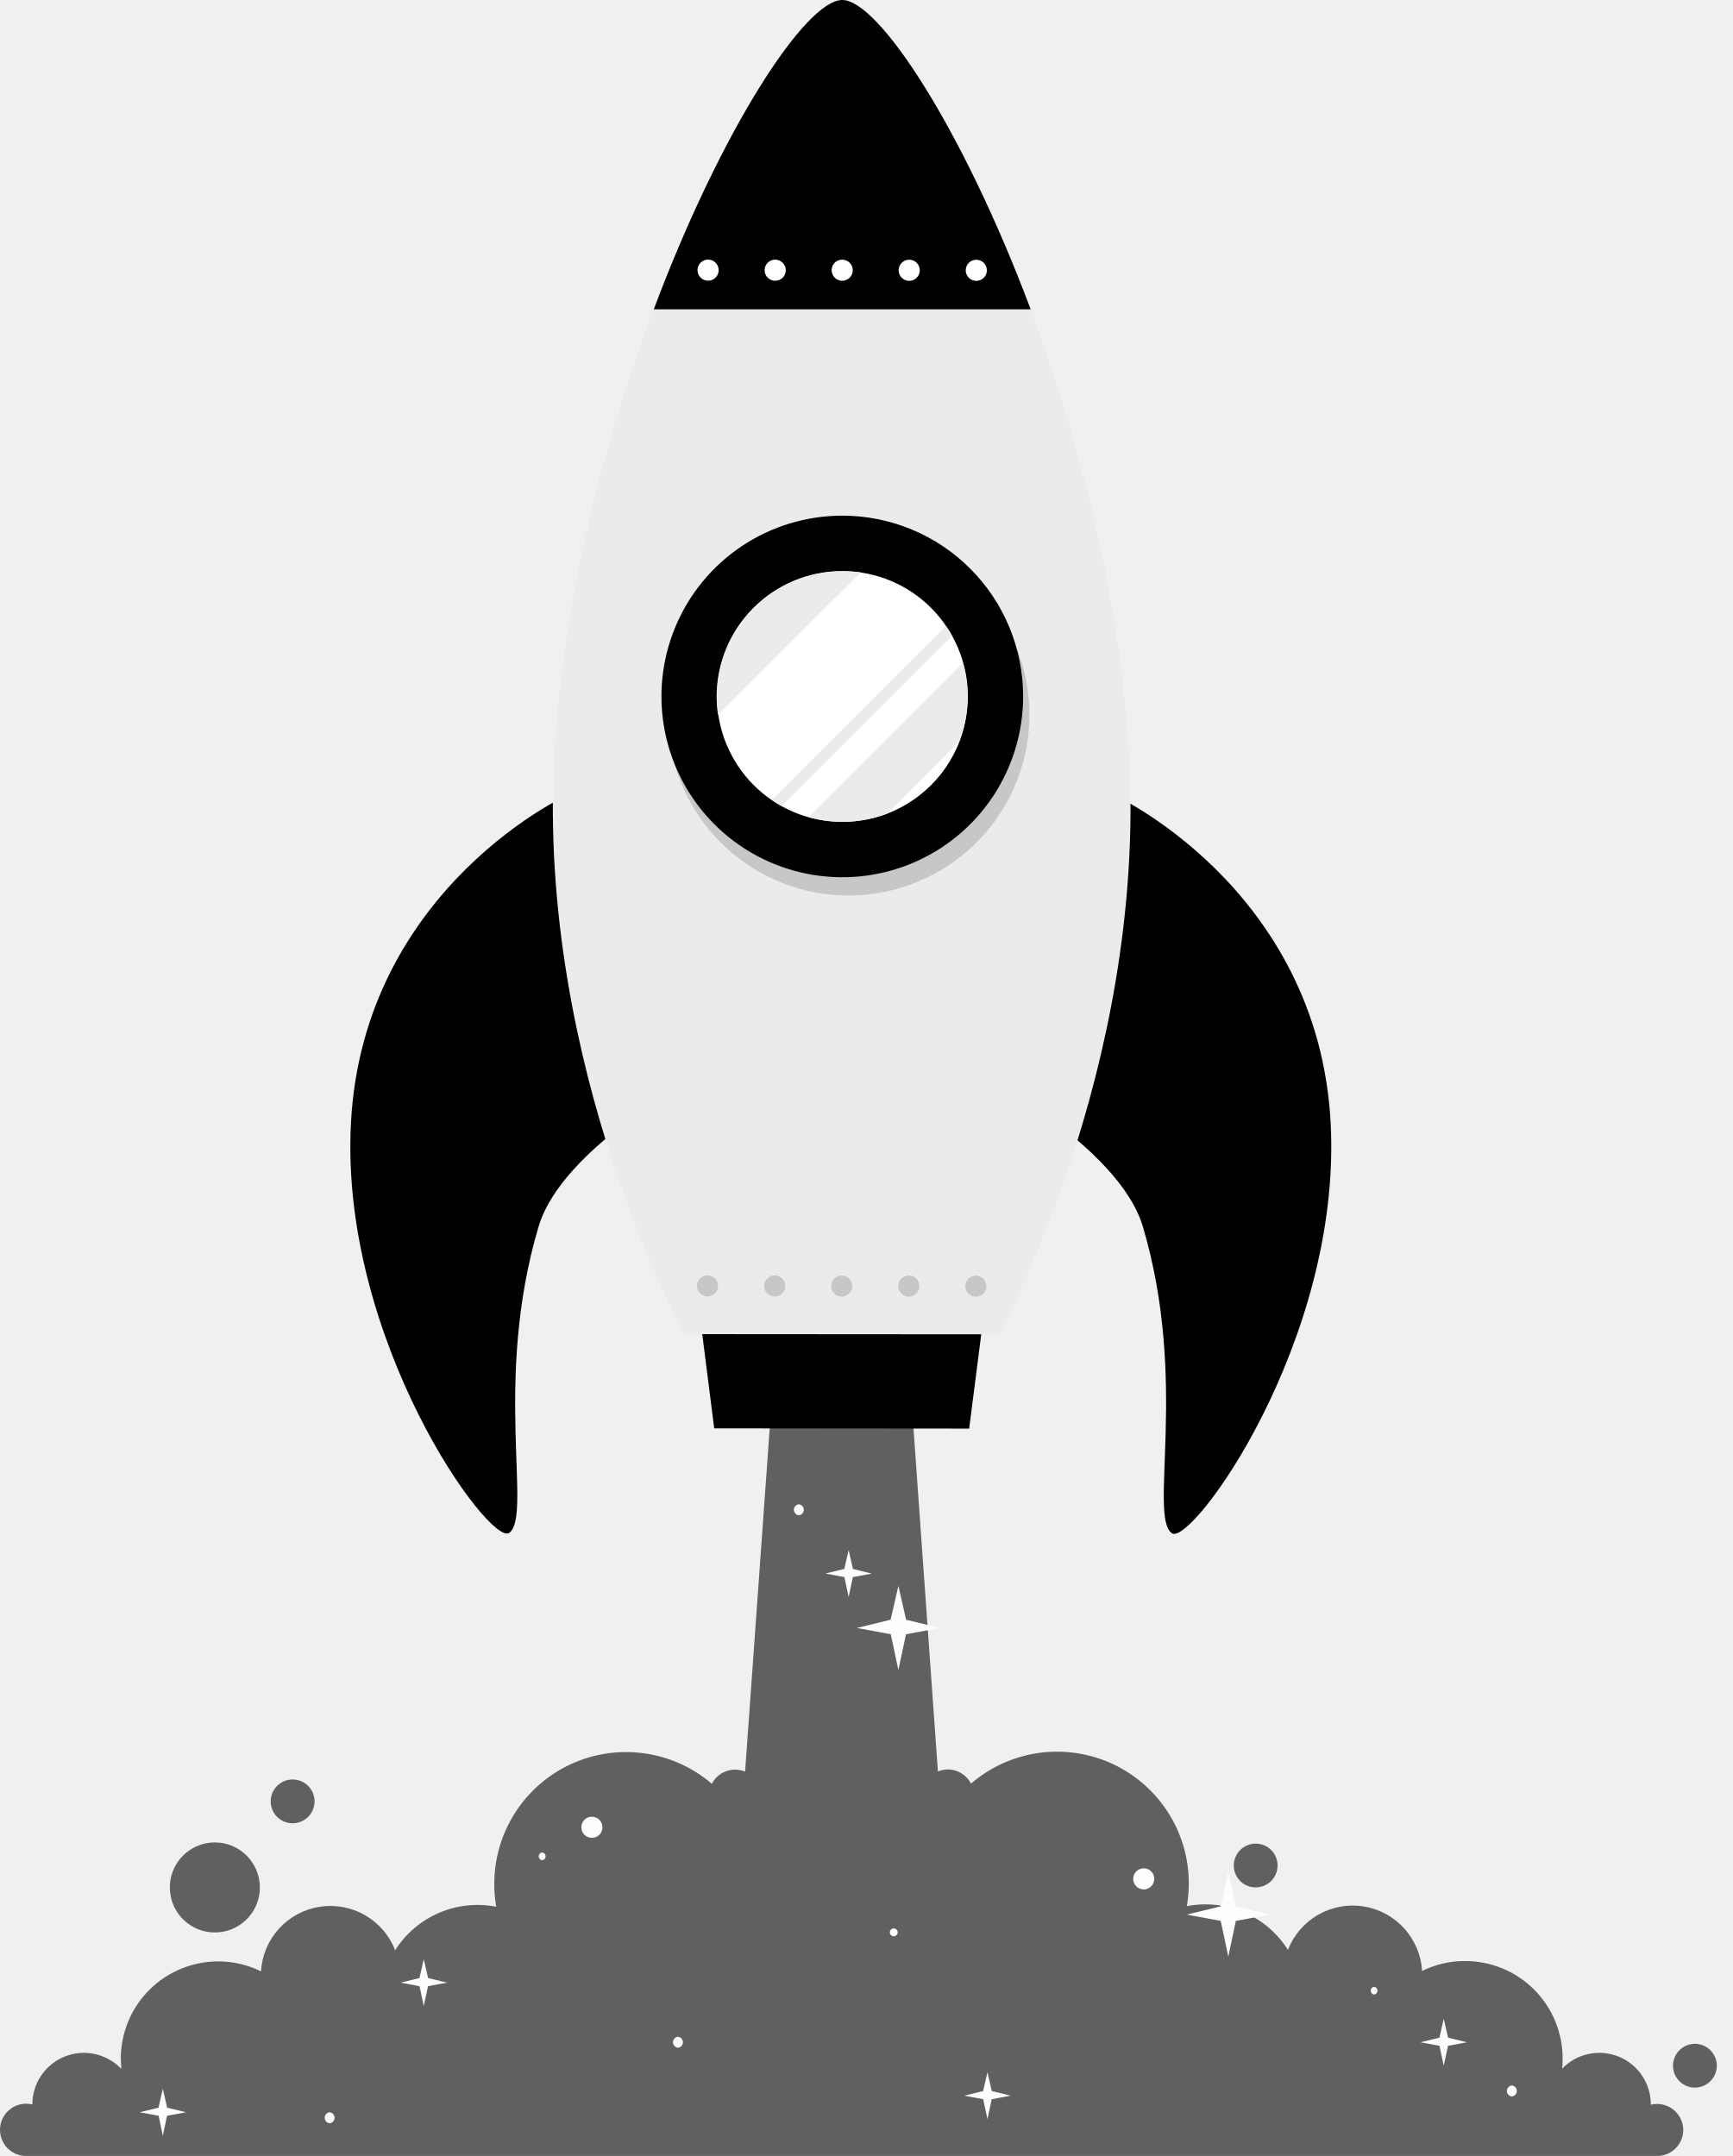
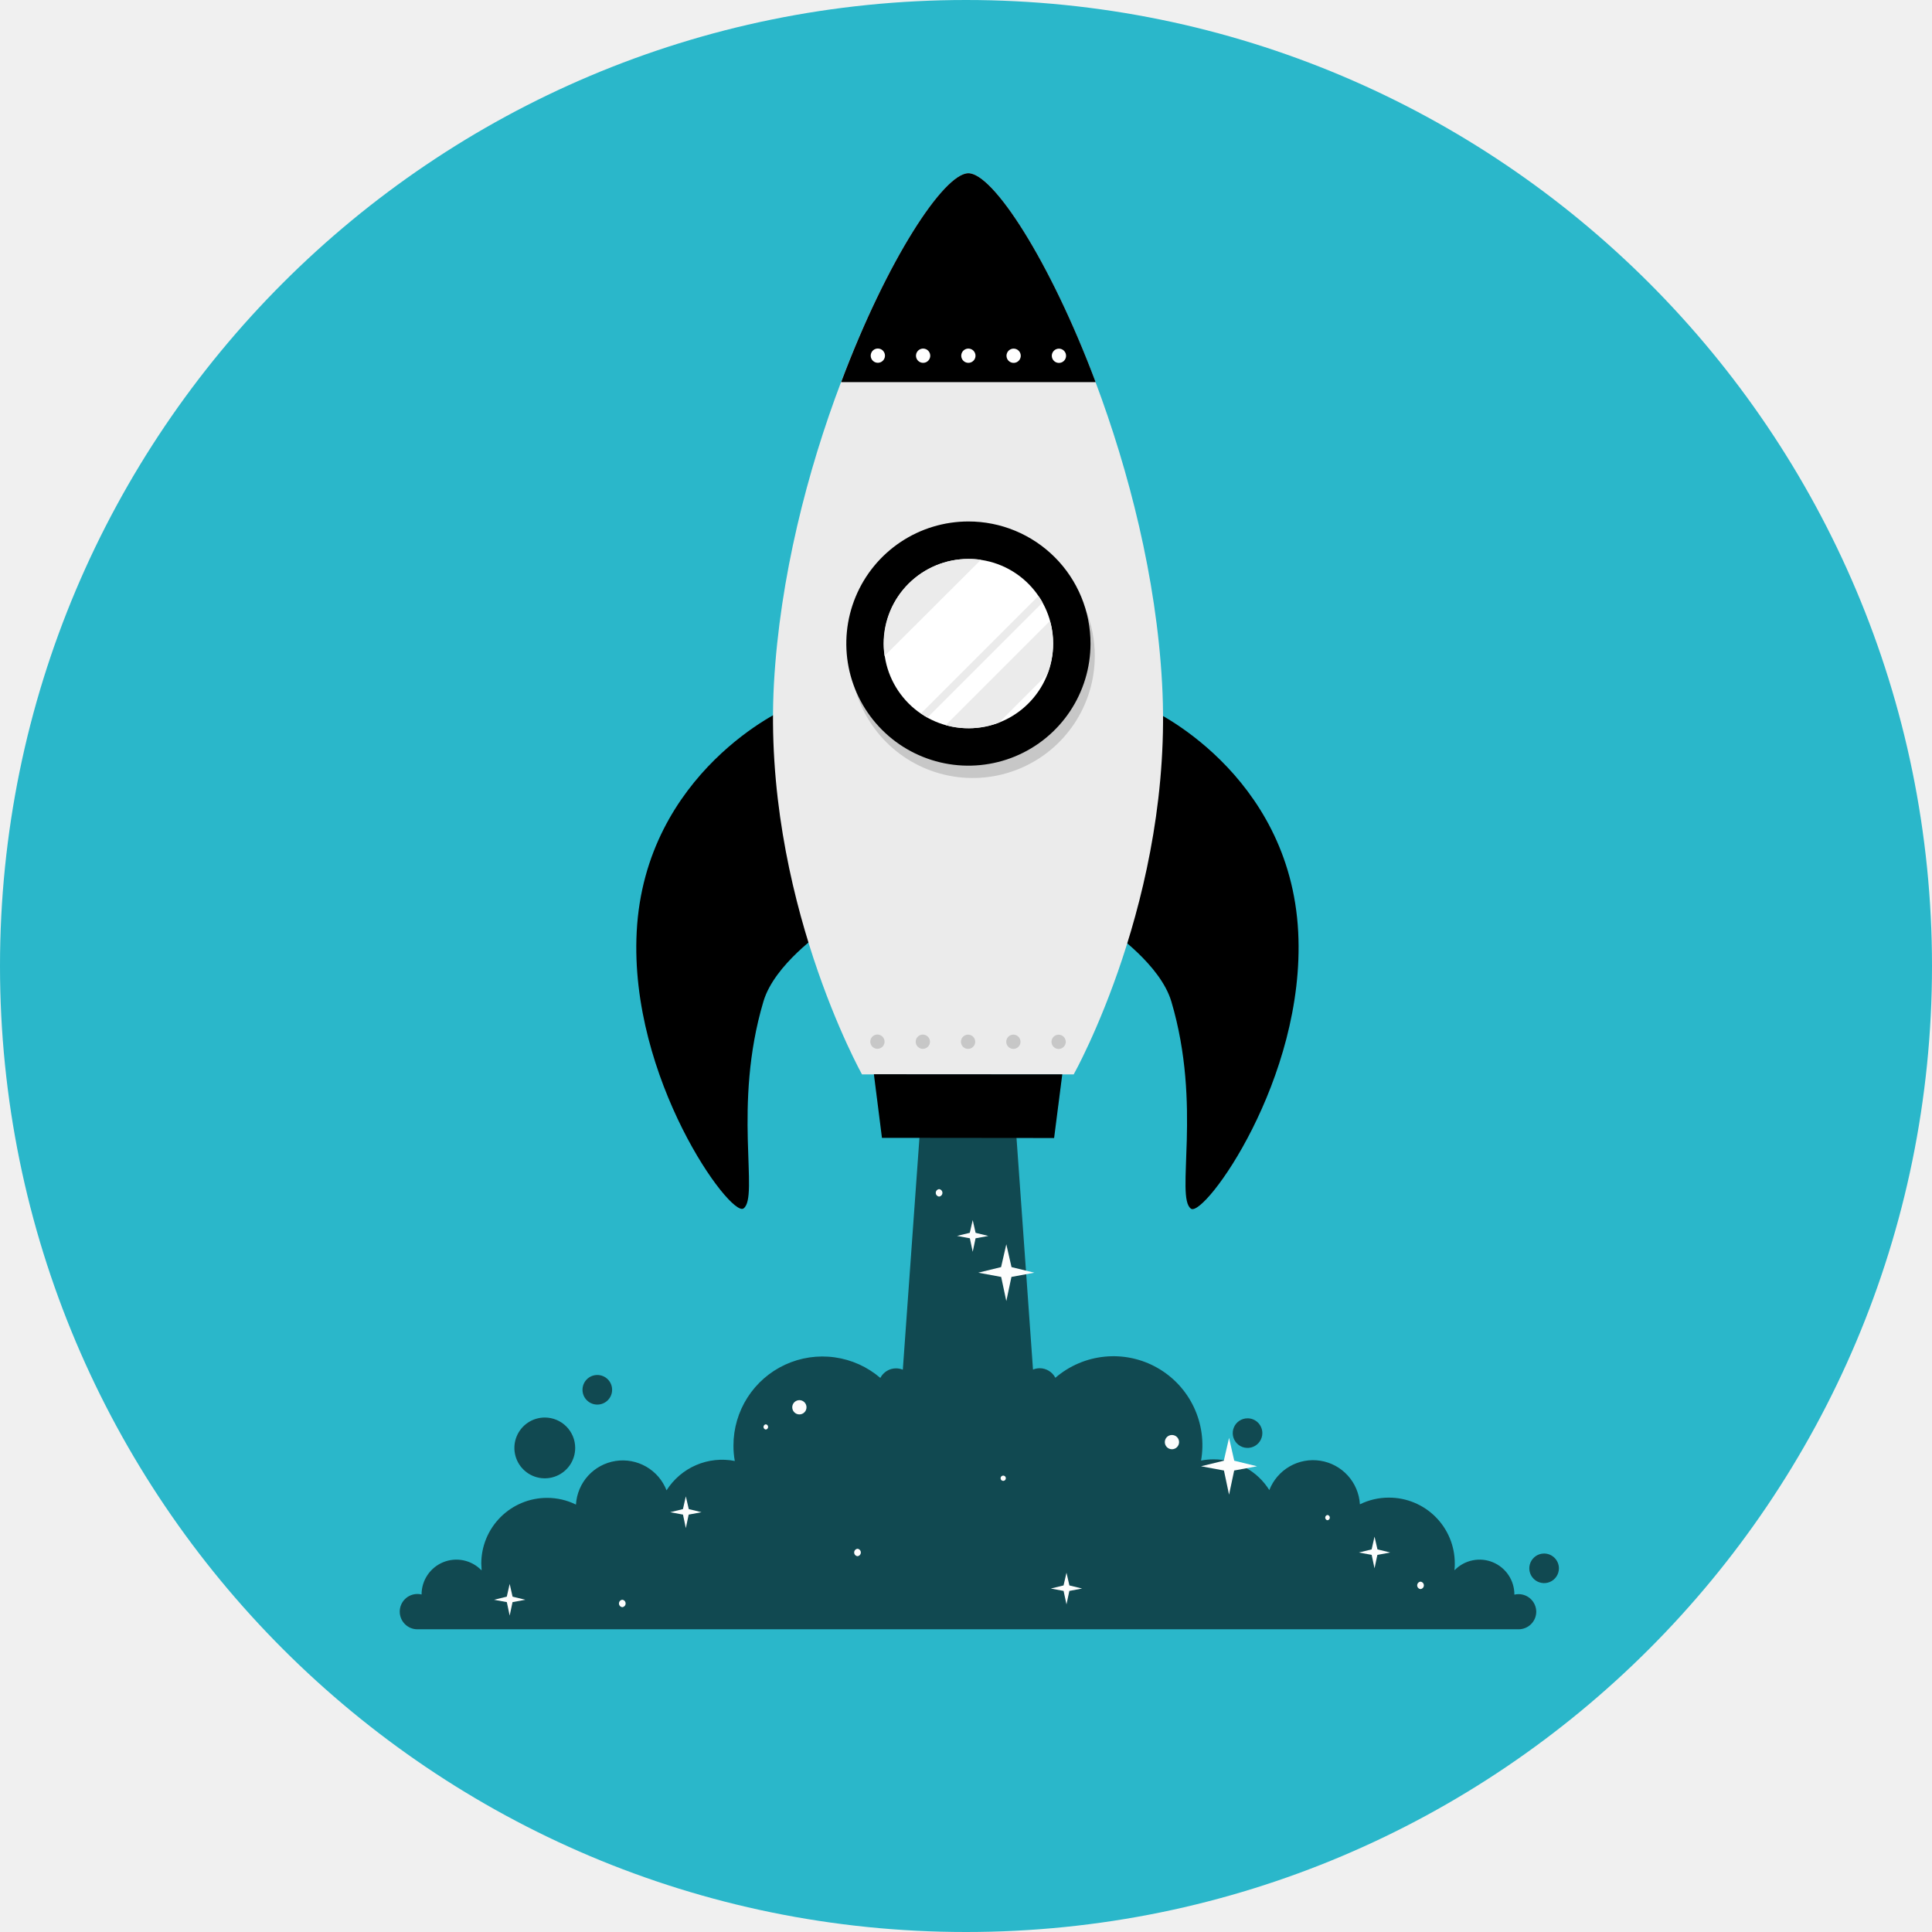
- <svg xmlns="http://www.w3.org/2000/svg" width="45" height="56" viewBox="0 0 45 56" fill="none">
-   <path d="M14.974 20.55C14.829 20.55 9.433 23.04 9.113 29.172C8.82 34.817 12.718 40.166 13.221 39.816C13.837 39.382 12.79 35.87 13.988 31.851C14.412 30.425 16.27 29.161 16.27 29.161L14.974 20.55Z" fill="black" />
-   <path opacity="0.1" d="M16.272 29.156C15.729 29.541 15.233 29.987 14.794 30.487C13.988 28.695 12.495 25.351 11.527 23.183C13.108 21.356 14.891 20.55 14.973 20.55L16.272 29.156Z" fill="black" />
-   <path d="M28.708 20.56C28.851 20.56 34.244 23.058 34.555 29.19C34.84 34.835 30.933 40.179 30.431 39.824C29.815 39.389 30.869 35.878 29.677 31.858C29.254 30.432 27.396 29.165 27.396 29.165L28.708 20.56Z" fill="black" />
-   <path opacity="0.1" d="M32.17 23.222C31.193 25.409 29.693 28.76 28.9 30.531C28.455 30.019 27.951 29.561 27.398 29.168L28.708 20.561C28.79 20.558 30.588 21.376 32.17 23.222Z" fill="black" />
-   <path d="M25.921 34.659H17.778C17.778 34.659 13.944 27.8 14.392 19.624C14.621 15.543 15.682 11.434 16.972 8.033C18.743 3.33 20.928 0 21.871 0C22.815 0 24.997 3.335 26.761 8.034C28.036 11.435 29.098 15.547 29.32 19.629C29.773 27.805 25.921 34.659 25.921 34.659Z" fill="#EBEBEB" />
-   <path d="M26.732 18.569C26.731 19.498 26.454 20.405 25.938 21.177C25.421 21.949 24.687 22.55 23.828 22.904C22.97 23.259 22.026 23.351 21.115 23.169C20.204 22.987 19.368 22.539 18.712 21.881C18.056 21.224 17.609 20.387 17.429 19.476C17.249 18.564 17.343 17.62 17.699 16.763C18.055 15.905 18.658 15.172 19.431 14.657C20.204 14.142 21.112 13.867 22.041 13.868C22.657 13.869 23.268 13.991 23.838 14.227C24.407 14.464 24.925 14.81 25.36 15.246C25.796 15.683 26.141 16.201 26.377 16.771C26.612 17.341 26.733 17.952 26.732 18.569Z" fill="#C7C7C7" />
-   <path d="M26.568 18.093C26.567 19.021 26.291 19.929 25.775 20.701C25.258 21.473 24.525 22.074 23.667 22.429C22.808 22.784 21.864 22.876 20.954 22.695C20.043 22.513 19.206 22.066 18.55 21.409C17.894 20.752 17.447 19.915 17.266 19.005C17.085 18.094 17.178 17.15 17.534 16.292C17.889 15.434 18.491 14.701 19.263 14.185C20.035 13.669 20.943 13.394 21.872 13.394C22.489 13.393 23.1 13.515 23.67 13.751C24.24 13.987 24.758 14.333 25.194 14.77C25.63 15.206 25.976 15.724 26.212 16.294C26.447 16.865 26.568 17.476 26.568 18.093Z" fill="black" />
-   <path d="M25.115 18.413C25.293 16.624 23.986 15.029 22.197 14.851C20.407 14.673 18.813 15.979 18.635 17.769C18.457 19.558 19.763 21.153 21.552 21.331C23.342 21.509 24.937 20.203 25.115 18.413Z" fill="white" />
-   <path d="M25.127 18.088C25.128 18.492 25.053 18.892 24.906 19.268L23.051 21.126C22.396 21.379 21.677 21.414 21 21.226L25.007 17.219C25.087 17.502 25.127 17.794 25.127 18.088Z" fill="#EBEBEB" />
-   <path d="M22.354 14.867L18.645 18.566C18.621 18.406 18.609 18.244 18.609 18.082C18.612 17.22 18.957 16.394 19.569 15.785C20.18 15.177 21.008 14.835 21.87 14.836C22.032 14.835 22.194 14.845 22.354 14.867Z" fill="#EBEBEB" />
-   <path d="M24.722 16.511L20.295 20.936C20.209 20.887 20.127 20.834 20.047 20.775L24.562 16.26C24.622 16.34 24.674 16.424 24.722 16.511Z" fill="#EBEBEB" />
-   <path d="M26.764 8.034H16.977C18.742 3.33 20.927 0 21.871 0C22.814 0 24.999 3.335 26.764 8.034Z" fill="black" />
-   <path d="M18.662 7.016C18.662 7.071 18.645 7.124 18.615 7.169C18.585 7.214 18.542 7.249 18.492 7.27C18.442 7.29 18.387 7.296 18.334 7.285C18.281 7.275 18.232 7.249 18.194 7.21C18.155 7.172 18.129 7.123 18.119 7.07C18.108 7.017 18.113 6.962 18.134 6.911C18.155 6.861 18.19 6.819 18.235 6.788C18.28 6.758 18.333 6.742 18.387 6.742C18.423 6.742 18.459 6.749 18.492 6.763C18.526 6.777 18.556 6.797 18.581 6.822C18.607 6.848 18.627 6.878 18.641 6.911C18.654 6.945 18.662 6.98 18.662 7.016Z" fill="white" />
-   <path d="M20.404 7.018C20.404 7.073 20.388 7.126 20.358 7.171C20.327 7.216 20.285 7.251 20.235 7.272C20.184 7.292 20.129 7.298 20.076 7.287C20.023 7.277 19.974 7.25 19.936 7.212C19.897 7.174 19.871 7.125 19.861 7.072C19.85 7.019 19.856 6.963 19.876 6.913C19.897 6.863 19.932 6.82 19.977 6.79C20.022 6.76 20.075 6.744 20.13 6.744C20.166 6.744 20.201 6.751 20.235 6.765C20.268 6.779 20.298 6.799 20.323 6.824C20.349 6.85 20.369 6.88 20.383 6.913C20.397 6.947 20.404 6.982 20.404 7.018Z" fill="white" />
-   <path d="M22.144 7.02C22.144 7.074 22.127 7.127 22.097 7.172C22.067 7.217 22.023 7.252 21.973 7.272C21.923 7.293 21.868 7.298 21.815 7.287C21.762 7.276 21.713 7.25 21.675 7.211C21.637 7.172 21.611 7.123 21.601 7.07C21.59 7.017 21.596 6.962 21.617 6.912C21.638 6.862 21.674 6.819 21.719 6.789C21.764 6.76 21.817 6.744 21.872 6.744C21.907 6.744 21.943 6.752 21.976 6.766C22.009 6.78 22.04 6.8 22.065 6.826C22.09 6.851 22.11 6.882 22.124 6.915C22.137 6.948 22.144 6.984 22.144 7.02Z" fill="white" />
-   <path d="M23.884 7.02C23.884 7.074 23.868 7.127 23.838 7.173C23.808 7.218 23.765 7.253 23.715 7.274C23.665 7.294 23.61 7.3 23.557 7.289C23.503 7.279 23.455 7.252 23.416 7.214C23.378 7.176 23.352 7.127 23.341 7.074C23.331 7.021 23.336 6.965 23.357 6.915C23.378 6.865 23.413 6.822 23.458 6.792C23.503 6.762 23.556 6.746 23.61 6.746C23.683 6.746 23.753 6.775 23.804 6.826C23.855 6.878 23.884 6.948 23.884 7.02Z" fill="white" />
-   <path d="M25.626 7.021C25.626 7.075 25.61 7.128 25.58 7.174C25.55 7.219 25.507 7.254 25.457 7.274C25.407 7.295 25.352 7.301 25.299 7.29C25.246 7.28 25.197 7.253 25.158 7.215C25.12 7.177 25.094 7.128 25.083 7.075C25.073 7.022 25.078 6.966 25.099 6.916C25.12 6.866 25.155 6.823 25.2 6.793C25.245 6.763 25.298 6.747 25.352 6.747C25.425 6.747 25.495 6.776 25.546 6.827C25.598 6.879 25.626 6.949 25.626 7.021Z" fill="white" />
-   <path d="M18.646 33.4C18.646 33.454 18.63 33.507 18.6 33.552C18.57 33.597 18.527 33.633 18.477 33.653C18.427 33.674 18.372 33.68 18.318 33.669C18.265 33.658 18.216 33.632 18.178 33.594C18.14 33.556 18.113 33.507 18.103 33.454C18.092 33.4 18.098 33.345 18.119 33.295C18.139 33.245 18.174 33.202 18.22 33.172C18.265 33.142 18.318 33.126 18.372 33.126C18.445 33.126 18.514 33.155 18.566 33.206C18.617 33.258 18.646 33.327 18.646 33.4Z" fill="#C7C7C7" />
-   <path d="M20.392 33.402C20.392 33.456 20.376 33.509 20.346 33.554C20.316 33.599 20.273 33.635 20.223 33.655C20.173 33.676 20.118 33.681 20.064 33.671C20.011 33.66 19.962 33.634 19.924 33.596C19.886 33.558 19.86 33.509 19.849 33.456C19.838 33.402 19.844 33.347 19.865 33.297C19.885 33.247 19.921 33.204 19.966 33.174C20.011 33.144 20.064 33.128 20.118 33.128C20.191 33.128 20.26 33.157 20.312 33.208C20.363 33.26 20.392 33.329 20.392 33.402Z" fill="#C7C7C7" />
-   <path d="M22.132 33.404C22.132 33.458 22.116 33.511 22.086 33.556C22.056 33.602 22.013 33.637 21.963 33.657C21.913 33.678 21.857 33.684 21.804 33.673C21.751 33.662 21.702 33.636 21.664 33.597C21.625 33.559 21.599 33.51 21.589 33.456C21.579 33.403 21.584 33.348 21.605 33.298C21.626 33.248 21.662 33.205 21.707 33.175C21.752 33.145 21.805 33.13 21.86 33.13C21.896 33.13 21.931 33.137 21.964 33.151C21.998 33.165 22.028 33.185 22.053 33.21C22.078 33.236 22.098 33.266 22.112 33.299C22.126 33.333 22.133 33.368 22.132 33.404Z" fill="#C7C7C7" />
-   <path d="M23.875 33.404C23.875 33.458 23.858 33.511 23.828 33.556C23.798 33.601 23.755 33.637 23.705 33.657C23.655 33.678 23.6 33.684 23.547 33.673C23.494 33.662 23.445 33.636 23.407 33.598C23.368 33.559 23.342 33.511 23.331 33.458C23.321 33.404 23.326 33.349 23.347 33.299C23.368 33.249 23.403 33.206 23.448 33.176C23.493 33.146 23.546 33.13 23.6 33.13C23.673 33.13 23.743 33.159 23.794 33.21C23.846 33.262 23.875 33.331 23.875 33.404Z" fill="#C7C7C7" />
-   <path d="M25.615 33.406C25.615 33.46 25.599 33.513 25.569 33.558C25.538 33.603 25.496 33.639 25.445 33.659C25.395 33.68 25.34 33.685 25.287 33.675C25.234 33.664 25.185 33.638 25.147 33.6C25.108 33.562 25.082 33.513 25.072 33.459C25.061 33.406 25.067 33.351 25.087 33.301C25.108 33.251 25.143 33.208 25.188 33.178C25.233 33.148 25.286 33.132 25.341 33.132C25.413 33.132 25.483 33.161 25.534 33.212C25.586 33.264 25.615 33.333 25.615 33.406Z" fill="#C7C7C7" />
-   <path d="M25.167 37.106L18.546 37.1L18.236 34.653L25.48 34.658L25.167 37.106Z" fill="black" />
-   <path opacity="0.1" d="M25.481 34.66L25.327 35.85L18.356 35.589L18.238 34.653L25.481 34.66Z" fill="black" />
-   <path opacity="0.6" d="M6.748 49.025C6.748 49.256 6.68 49.482 6.551 49.674C6.423 49.866 6.24 50.016 6.027 50.105C5.813 50.193 5.578 50.216 5.351 50.171C5.124 50.126 4.916 50.015 4.753 49.851C4.589 49.688 4.478 49.48 4.433 49.253C4.388 49.026 4.411 48.791 4.499 48.577C4.588 48.364 4.737 48.181 4.93 48.053C5.122 47.924 5.348 47.855 5.579 47.855C5.889 47.855 6.187 47.979 6.406 48.198C6.625 48.417 6.748 48.715 6.748 49.025Z" fill="black" />
-   <path opacity="0.6" d="M7.599 47.358C7.913 47.358 8.168 47.103 8.168 46.789C8.168 46.475 7.913 46.22 7.599 46.22C7.284 46.22 7.029 46.475 7.029 46.789C7.029 47.103 7.284 47.358 7.599 47.358Z" fill="black" />
-   <path opacity="0.6" d="M33.176 48.457C33.175 48.569 33.142 48.679 33.079 48.772C33.016 48.866 32.927 48.938 32.823 48.981C32.719 49.024 32.605 49.035 32.494 49.013C32.384 48.991 32.283 48.937 32.203 48.857C32.124 48.777 32.07 48.676 32.048 48.566C32.026 48.455 32.038 48.341 32.081 48.237C32.124 48.133 32.197 48.044 32.29 47.982C32.384 47.919 32.494 47.886 32.606 47.886C32.681 47.886 32.755 47.901 32.825 47.929C32.894 47.958 32.957 48 33.01 48.053C33.062 48.106 33.104 48.169 33.133 48.238C33.161 48.307 33.176 48.382 33.176 48.457Z" fill="black" />
-   <path opacity="0.6" d="M44.582 53.655C44.582 53.768 44.548 53.878 44.486 53.971C44.423 54.065 44.334 54.138 44.23 54.181C44.126 54.224 44.012 54.236 43.902 54.214C43.791 54.191 43.69 54.137 43.61 54.058C43.531 53.978 43.476 53.877 43.454 53.766C43.432 53.656 43.444 53.541 43.487 53.437C43.53 53.333 43.603 53.244 43.696 53.182C43.79 53.119 43.9 53.086 44.013 53.086C44.163 53.086 44.308 53.147 44.415 53.253C44.521 53.36 44.581 53.504 44.582 53.655Z" fill="black" />
-   <path opacity="0.6" d="M43.71 55.321C43.71 55.41 43.693 55.498 43.658 55.581C43.624 55.663 43.574 55.738 43.511 55.801C43.448 55.864 43.373 55.914 43.29 55.948C43.208 55.982 43.119 56 43.03 55.999H0.679C0.499 55.999 0.326 55.928 0.199 55.801C0.072 55.673 0 55.501 0 55.321C0 55.141 0.072 54.968 0.199 54.841C0.326 54.713 0.499 54.642 0.679 54.642C0.733 54.642 0.787 54.648 0.84 54.661C0.84 54.395 0.919 54.134 1.067 53.913C1.216 53.692 1.426 53.52 1.673 53.42C1.92 53.319 2.191 53.294 2.451 53.349C2.712 53.403 2.951 53.533 3.137 53.724H3.149C3.149 53.642 3.137 53.563 3.137 53.474C3.137 52.803 3.403 52.16 3.877 51.686C4.351 51.212 4.995 50.946 5.665 50.946C6.051 50.944 6.432 51.033 6.778 51.204C6.802 50.792 6.966 50.402 7.243 50.097C7.519 49.792 7.892 49.591 8.299 49.527C8.706 49.463 9.122 49.54 9.479 49.745C9.836 49.95 10.112 50.272 10.261 50.655C10.534 50.224 10.931 49.886 11.399 49.685C11.868 49.483 12.386 49.428 12.886 49.526C12.851 49.332 12.834 49.134 12.835 48.936C12.834 48.281 13.021 47.64 13.373 47.088C13.726 46.536 14.229 46.097 14.824 45.822C15.419 45.548 16.08 45.45 16.729 45.541C17.378 45.631 17.987 45.906 18.484 46.332C18.541 46.221 18.628 46.128 18.734 46.064C18.84 45.999 18.962 45.964 19.087 45.964C19.177 45.964 19.265 45.982 19.348 46.016L19.988 37.09H23.72L24.355 46.011C24.437 45.978 24.524 45.96 24.612 45.959C24.736 45.959 24.859 45.994 24.965 46.059C25.071 46.124 25.158 46.216 25.215 46.327C25.75 45.866 26.414 45.583 27.116 45.514C27.819 45.446 28.525 45.596 29.139 45.944C29.752 46.293 30.243 46.823 30.544 47.461C30.845 48.099 30.941 48.815 30.819 49.51C30.978 49.479 31.14 49.463 31.303 49.464C31.731 49.463 32.152 49.571 32.526 49.778C32.901 49.985 33.217 50.283 33.444 50.646C33.594 50.262 33.87 49.941 34.227 49.735C34.584 49.53 35 49.453 35.407 49.517C35.813 49.581 36.186 49.782 36.463 50.087C36.739 50.392 36.904 50.783 36.928 51.194C37.274 51.023 37.654 50.935 38.04 50.936C38.373 50.935 38.703 51 39.012 51.127C39.32 51.253 39.599 51.44 39.835 51.675C40.071 51.911 40.258 52.19 40.385 52.498C40.512 52.806 40.578 53.136 40.577 53.469C40.577 53.553 40.577 53.631 40.564 53.719H40.577C40.764 53.53 41.003 53.4 41.264 53.347C41.525 53.294 41.796 53.321 42.042 53.422C42.288 53.524 42.498 53.697 42.645 53.919C42.792 54.141 42.87 54.401 42.868 54.667C42.921 54.654 42.975 54.648 43.03 54.648C43.209 54.648 43.381 54.719 43.508 54.845C43.636 54.971 43.708 55.142 43.71 55.321Z" fill="black" />
-   <path d="M32.973 49.73L32.092 49.893L31.896 50.822L31.699 49.893L30.818 49.73L31.694 49.516L31.896 48.639L32.096 49.516L32.973 49.73Z" fill="#FDFDFD" />
-   <path d="M24.406 42.285L23.526 42.448L23.329 43.377L23.131 42.448L22.25 42.285L23.127 42.071L23.329 41.193L23.529 42.071L24.406 42.285Z" fill="#FDFDFD" />
-   <path d="M11.607 51.497L11.114 51.589L11.004 52.108L10.894 51.589L10.402 51.497L10.893 51.378L11.004 50.888L11.117 51.378L11.607 51.497Z" fill="#FDFDFD" />
-   <path d="M38.093 53.046L37.6 53.138L37.49 53.656L37.38 53.138L36.889 53.046L37.379 52.927L37.49 52.437L37.603 52.927L38.093 53.046Z" fill="#FDFDFD" />
-   <path d="M4.832 54.864L4.338 54.955L4.228 55.474L4.119 54.955L3.627 54.864L4.117 54.745L4.228 54.255L4.34 54.745L4.832 54.864Z" fill="#FDFDFD" />
-   <path d="M26.244 54.433L25.752 54.525L25.642 55.042L25.531 54.525L25.039 54.433L25.529 54.313L25.642 53.823L25.753 54.313L26.244 54.433Z" fill="#FDFDFD" />
-   <path d="M22.638 40.873L22.146 40.963L22.037 41.483L21.927 40.963L21.434 40.871L21.924 40.752L22.037 40.262L22.148 40.752L22.638 40.873Z" fill="#FDFDFD" />
-   <path d="M39.259 54.168C39.224 54.172 39.191 54.188 39.168 54.215C39.144 54.241 39.131 54.275 39.131 54.311C39.131 54.346 39.144 54.38 39.168 54.407C39.191 54.433 39.224 54.45 39.259 54.453C39.294 54.45 39.327 54.433 39.351 54.407C39.374 54.38 39.388 54.346 39.388 54.311C39.388 54.275 39.374 54.241 39.351 54.215C39.327 54.188 39.294 54.172 39.259 54.168Z" fill="#FDFDFD" />
-   <path d="M20.744 39.072C20.708 39.076 20.676 39.093 20.652 39.119C20.628 39.145 20.615 39.179 20.615 39.215C20.615 39.25 20.628 39.285 20.652 39.311C20.676 39.337 20.708 39.354 20.744 39.358C20.779 39.354 20.811 39.337 20.835 39.311C20.859 39.285 20.872 39.25 20.872 39.215C20.872 39.179 20.859 39.145 20.835 39.119C20.811 39.093 20.779 39.076 20.744 39.072Z" fill="#FDFDFD" />
-   <path d="M8.56 54.864C8.525 54.868 8.492 54.885 8.468 54.911C8.445 54.937 8.432 54.971 8.432 55.007C8.432 55.042 8.445 55.077 8.468 55.103C8.492 55.129 8.525 55.146 8.56 55.15C8.595 55.146 8.628 55.129 8.652 55.103C8.675 55.077 8.688 55.042 8.688 55.007C8.688 54.971 8.675 54.937 8.652 54.911C8.628 54.885 8.595 54.868 8.56 54.864Z" fill="#FDFDFD" />
-   <path d="M17.605 52.903C17.57 52.907 17.537 52.924 17.513 52.95C17.49 52.976 17.477 53.011 17.477 53.046C17.477 53.081 17.49 53.116 17.513 53.142C17.537 53.168 17.57 53.185 17.605 53.189C17.64 53.185 17.673 53.168 17.696 53.142C17.72 53.116 17.733 53.081 17.733 53.046C17.733 53.011 17.72 52.976 17.696 52.95C17.673 52.924 17.64 52.907 17.605 52.903Z" fill="#FDFDFD" />
-   <path d="M35.683 51.605C35.658 51.608 35.636 51.62 35.619 51.638C35.603 51.657 35.594 51.681 35.594 51.705C35.594 51.73 35.603 51.754 35.619 51.773C35.636 51.791 35.658 51.803 35.683 51.806C35.707 51.803 35.73 51.791 35.746 51.773C35.762 51.754 35.771 51.73 35.771 51.705C35.771 51.681 35.762 51.657 35.746 51.638C35.73 51.62 35.707 51.608 35.683 51.605Z" fill="#FDFDFD" />
-   <path d="M23.209 50.089C23.182 50.089 23.156 50.1 23.137 50.119C23.118 50.138 23.107 50.163 23.107 50.191C23.107 50.217 23.118 50.243 23.137 50.262C23.156 50.281 23.182 50.292 23.209 50.292C23.236 50.292 23.262 50.281 23.281 50.262C23.3 50.243 23.311 50.217 23.311 50.191C23.311 50.163 23.3 50.138 23.281 50.119C23.262 50.1 23.236 50.089 23.209 50.089Z" fill="#FDFDFD" />
-   <path d="M14.079 48.116C14.055 48.119 14.032 48.131 14.016 48.15C13.999 48.168 13.99 48.192 13.99 48.217C13.99 48.242 13.999 48.266 14.016 48.284C14.032 48.303 14.055 48.315 14.079 48.318C14.104 48.315 14.126 48.303 14.143 48.284C14.159 48.266 14.168 48.242 14.168 48.217C14.168 48.192 14.159 48.168 14.143 48.15C14.126 48.131 14.104 48.119 14.079 48.116Z" fill="#FDFDFD" />
-   <path d="M29.7 48.527C29.627 48.527 29.558 48.556 29.506 48.608C29.455 48.659 29.426 48.729 29.426 48.801C29.426 48.874 29.455 48.944 29.506 48.995C29.558 49.047 29.627 49.076 29.7 49.076C29.773 49.076 29.842 49.047 29.894 48.995C29.945 48.944 29.974 48.874 29.974 48.801C29.974 48.729 29.945 48.659 29.894 48.608C29.842 48.556 29.773 48.527 29.7 48.527Z" fill="#FDFDFD" />
-   <path d="M15.37 47.188C15.297 47.188 15.227 47.216 15.176 47.268C15.125 47.319 15.096 47.389 15.096 47.462C15.096 47.534 15.125 47.604 15.176 47.656C15.227 47.707 15.297 47.736 15.37 47.736C15.443 47.736 15.512 47.707 15.564 47.656C15.615 47.604 15.644 47.534 15.644 47.462C15.644 47.389 15.615 47.319 15.564 47.268C15.512 47.216 15.443 47.188 15.37 47.188Z" fill="#FDFDFD" />
+ <svg xmlns="http://www.w3.org/2000/svg" width="135" height="135" viewBox="0 0 135 135" fill="none">
+   <circle cx="67.5" cy="67.5" r="67.5" fill="#2AB7CA" />
+   <path d="M55.137 49.44C54.873 49.44 45.07 53.963 44.49 65.106C43.956 75.361 51.038 85.079 51.952 84.443C53.071 83.655 51.17 77.274 53.347 69.972C54.117 67.382 57.493 65.085 57.493 65.085L55.137 49.44Z" fill="black" />
+   <path opacity="0.1" d="M57.495 65.076C56.509 65.775 55.608 66.586 54.811 67.494C53.346 64.239 50.633 58.162 48.875 54.224C51.746 50.904 54.987 49.44 55.136 49.44L57.495 65.076Z" fill="black" />
+   <path d="M80.089 49.458C80.35 49.458 90.147 53.996 90.713 65.139C91.232 75.394 84.132 85.103 83.221 84.459C82.102 83.668 84.015 77.289 81.85 69.985C81.082 67.395 77.707 65.092 77.707 65.092L80.089 49.458Z" fill="black" />
+   <path opacity="0.1" d="M86.381 54.295C84.605 58.268 81.88 64.357 80.439 67.574C79.631 66.644 78.715 65.812 77.711 65.098L80.09 49.461C80.24 49.455 83.506 50.941 86.381 54.295Z" fill="black" />
+   <path d="M75.026 75.073H60.233C60.233 75.073 53.265 62.612 54.08 47.758C54.496 40.342 56.424 32.877 58.768 26.698C61.985 18.154 65.955 12.104 67.669 12.104C69.383 12.104 73.347 18.163 76.552 26.7C78.87 32.88 80.798 40.351 81.202 47.767C82.026 62.621 75.026 75.073 75.026 75.073Z" fill="#EBEBEB" />
+   <path d="M76.499 45.84C76.498 47.528 75.996 49.177 75.057 50.579C74.118 51.981 72.784 53.074 71.224 53.718C69.665 54.362 67.949 54.529 66.294 54.198C64.64 53.867 63.12 53.053 61.928 51.858C60.736 50.664 59.925 49.143 59.598 47.488C59.27 45.832 59.441 44.117 60.088 42.559C60.736 41 61.831 39.669 63.235 38.733C64.639 37.797 66.289 37.298 67.976 37.3C69.097 37.301 70.206 37.522 71.241 37.952C72.276 38.382 73.216 39.011 74.008 39.804C74.799 40.597 75.427 41.539 75.854 42.574C76.282 43.61 76.501 44.72 76.499 45.84Z" fill="#C7C7C7" />
+   <path d="M76.201 44.975C76.2 46.663 75.698 48.312 74.76 49.714C73.822 51.116 72.489 52.209 70.93 52.854C69.371 53.498 67.655 53.667 66.001 53.337C64.346 53.007 62.826 52.194 61.634 51C60.441 49.807 59.629 48.287 59.3 46.632C58.971 44.977 59.141 43.262 59.787 41.703C60.433 40.144 61.526 38.812 62.929 37.875C64.332 36.938 65.981 36.438 67.669 36.438C68.79 36.437 69.9 36.658 70.936 37.087C71.971 37.516 72.912 38.145 73.705 38.938C74.497 39.731 75.125 40.672 75.554 41.708C75.982 42.744 76.202 43.854 76.201 44.975Z" fill="black" />
+   <path d="M73.562 45.558C73.885 42.307 71.512 39.409 68.261 39.086C65.01 38.763 62.112 41.136 61.789 44.387C61.465 47.638 63.839 50.536 67.09 50.859C70.341 51.182 73.238 48.809 73.562 45.558Z" fill="white" />
+   <path d="M73.584 44.967C73.585 45.701 73.449 46.428 73.182 47.112L69.813 50.487C68.622 50.947 67.315 51.01 66.086 50.669L73.367 43.388C73.51 43.902 73.583 44.433 73.584 44.967Z" fill="#EBEBEB" />
+   <path d="M68.546 39.114L61.807 45.835C61.764 45.544 61.742 45.25 61.742 44.956C61.748 43.389 62.374 41.888 63.485 40.782C64.596 39.676 66.099 39.056 67.666 39.058C67.96 39.055 68.254 39.074 68.546 39.114Z" fill="#EBEBEB" />
+   <path d="M72.849 42.103L64.807 50.142C64.651 50.053 64.5 49.955 64.356 49.849L72.559 41.645C72.668 41.792 72.761 41.944 72.849 42.103Z" fill="#EBEBEB" />
+   <path d="M76.557 26.7H58.775C61.984 18.154 65.954 12.104 67.668 12.104C69.382 12.104 73.352 18.163 76.557 26.7Z" fill="black" />
+   <path d="M61.838 24.852C61.838 24.95 61.809 25.046 61.754 25.128C61.699 25.21 61.621 25.274 61.531 25.312C61.44 25.349 61.339 25.359 61.243 25.34C61.146 25.321 61.057 25.273 60.988 25.204C60.918 25.134 60.871 25.045 60.851 24.949C60.832 24.852 60.842 24.752 60.88 24.661C60.917 24.57 60.981 24.492 61.063 24.438C61.145 24.383 61.241 24.354 61.34 24.354C61.405 24.354 61.47 24.366 61.531 24.391C61.591 24.416 61.646 24.453 61.692 24.499C61.738 24.546 61.775 24.601 61.8 24.661C61.825 24.721 61.838 24.786 61.838 24.852Z" fill="white" />
+   <path d="M65.002 24.855C65.002 24.954 64.973 25.05 64.918 25.132C64.863 25.214 64.786 25.278 64.695 25.316C64.603 25.353 64.503 25.363 64.407 25.344C64.31 25.325 64.221 25.277 64.152 25.208C64.082 25.138 64.035 25.049 64.015 24.953C63.996 24.856 64.006 24.756 64.044 24.665C64.082 24.574 64.145 24.496 64.227 24.441C64.309 24.387 64.405 24.357 64.504 24.357C64.569 24.357 64.634 24.37 64.695 24.395C64.755 24.42 64.81 24.457 64.856 24.503C64.902 24.55 64.939 24.605 64.964 24.665C64.989 24.725 65.002 24.79 65.002 24.855Z" fill="white" />
+   <path d="M68.164 24.858C68.164 24.957 68.134 25.053 68.079 25.135C68.023 25.216 67.945 25.28 67.854 25.317C67.763 25.354 67.662 25.363 67.566 25.343C67.469 25.324 67.381 25.276 67.312 25.206C67.243 25.136 67.196 25.047 67.177 24.95C67.158 24.853 67.169 24.753 67.207 24.662C67.245 24.571 67.309 24.494 67.392 24.44C67.474 24.386 67.57 24.357 67.669 24.357C67.734 24.358 67.799 24.371 67.859 24.396C67.92 24.422 67.974 24.459 68.02 24.505C68.066 24.552 68.103 24.607 68.127 24.668C68.152 24.728 68.165 24.793 68.164 24.858Z" fill="white" />
+   <path d="M71.326 24.858C71.326 24.957 71.297 25.053 71.242 25.135C71.188 25.217 71.11 25.281 71.019 25.319C70.928 25.356 70.828 25.366 70.731 25.347C70.634 25.328 70.546 25.28 70.476 25.211C70.406 25.141 70.359 25.052 70.34 24.956C70.32 24.859 70.33 24.759 70.368 24.668C70.406 24.577 70.469 24.499 70.551 24.444C70.633 24.39 70.73 24.36 70.828 24.36C70.96 24.36 71.087 24.413 71.18 24.506C71.274 24.6 71.326 24.726 71.326 24.858Z" fill="white" />
+   <path d="M74.492 24.86C74.492 24.959 74.463 25.055 74.408 25.137C74.354 25.219 74.276 25.283 74.185 25.321C74.094 25.358 73.994 25.368 73.897 25.349C73.8 25.33 73.712 25.282 73.642 25.213C73.572 25.143 73.525 25.054 73.506 24.958C73.486 24.861 73.496 24.761 73.534 24.67C73.572 24.579 73.636 24.501 73.718 24.446C73.799 24.392 73.896 24.362 73.994 24.362C74.126 24.362 74.253 24.415 74.346 24.508C74.44 24.602 74.492 24.728 74.492 24.86Z" fill="white" />
+   <path d="M61.809 72.787C61.809 72.886 61.779 72.982 61.725 73.064C61.67 73.146 61.592 73.21 61.501 73.247C61.41 73.285 61.31 73.295 61.213 73.276C61.117 73.256 61.028 73.209 60.958 73.139C60.889 73.07 60.841 72.981 60.822 72.884C60.803 72.788 60.813 72.688 60.85 72.597C60.888 72.505 60.952 72.428 61.034 72.373C61.116 72.318 61.212 72.289 61.311 72.289C61.443 72.289 61.569 72.341 61.663 72.435C61.756 72.528 61.809 72.655 61.809 72.787Z" fill="#C7C7C7" />
+   <path d="M64.983 72.791C64.983 72.89 64.953 72.986 64.899 73.068C64.844 73.15 64.766 73.213 64.675 73.251C64.584 73.289 64.484 73.299 64.387 73.28C64.291 73.26 64.202 73.213 64.132 73.143C64.063 73.074 64.015 72.985 63.996 72.888C63.977 72.792 63.986 72.692 64.024 72.6C64.062 72.509 64.126 72.432 64.208 72.377C64.29 72.322 64.386 72.293 64.484 72.293C64.617 72.293 64.743 72.345 64.837 72.439C64.93 72.532 64.983 72.659 64.983 72.791Z" fill="#C7C7C7" />
+   <path d="M68.143 72.794C68.143 72.893 68.113 72.989 68.058 73.071C68.004 73.153 67.926 73.217 67.835 73.254C67.743 73.292 67.643 73.302 67.546 73.282C67.45 73.263 67.361 73.215 67.291 73.145C67.222 73.075 67.175 72.986 67.156 72.889C67.137 72.793 67.147 72.692 67.185 72.601C67.223 72.51 67.288 72.433 67.37 72.378C67.452 72.324 67.549 72.295 67.647 72.296C67.713 72.296 67.777 72.309 67.838 72.334C67.898 72.359 67.953 72.396 67.999 72.442C68.045 72.488 68.081 72.543 68.106 72.604C68.13 72.664 68.143 72.729 68.143 72.794Z" fill="#C7C7C7" />
+   <path d="M71.309 72.794C71.309 72.892 71.279 72.989 71.225 73.071C71.17 73.153 71.092 73.216 71.001 73.254C70.91 73.292 70.81 73.302 70.713 73.282C70.617 73.263 70.528 73.216 70.458 73.146C70.389 73.076 70.341 72.988 70.322 72.891C70.303 72.794 70.313 72.694 70.35 72.603C70.388 72.512 70.452 72.435 70.534 72.38C70.616 72.325 70.712 72.296 70.811 72.296C70.943 72.296 71.069 72.348 71.163 72.442C71.256 72.535 71.309 72.662 71.309 72.794Z" fill="#C7C7C7" />
+   <path d="M74.471 72.798C74.471 72.896 74.442 72.993 74.387 73.075C74.332 73.156 74.254 73.22 74.163 73.258C74.072 73.296 73.972 73.306 73.876 73.286C73.779 73.267 73.69 73.22 73.621 73.15C73.551 73.08 73.503 72.992 73.484 72.895C73.465 72.798 73.475 72.698 73.513 72.607C73.55 72.516 73.614 72.439 73.696 72.384C73.778 72.329 73.874 72.3 73.973 72.3C74.105 72.3 74.231 72.352 74.325 72.446C74.418 72.539 74.471 72.666 74.471 72.798Z" fill="#C7C7C7" />
+   <path d="M73.657 79.52L61.627 79.508L61.065 75.064L74.226 75.072L73.657 79.52Z" fill="black" />
+   <path opacity="0.1" d="M74.227 75.075L73.948 77.237L61.282 76.763L61.068 75.064L74.227 75.075Z" fill="black" />
+   <path opacity="0.6" d="M40.192 101.175C40.192 101.595 40.067 102.006 39.834 102.355C39.6 102.704 39.269 102.977 38.88 103.137C38.492 103.298 38.065 103.34 37.653 103.258C37.241 103.176 36.863 102.974 36.566 102.677C36.268 102.38 36.066 102.001 35.984 101.589C35.902 101.177 35.944 100.75 36.105 100.362C36.266 99.974 36.538 99.642 36.887 99.409C37.237 99.175 37.647 99.051 38.068 99.051C38.631 99.051 39.171 99.275 39.57 99.673C39.968 100.071 40.192 100.612 40.192 101.175Z" fill="black" />
+   <path opacity="0.6" d="M41.737 98.147C42.309 98.147 42.772 97.684 42.772 97.112C42.772 96.541 42.309 96.078 41.737 96.078C41.166 96.078 40.703 96.541 40.703 97.112C40.703 97.684 41.166 98.147 41.737 98.147Z" fill="black" />
+   <path opacity="0.6" d="M88.207 100.143C88.207 100.347 88.145 100.547 88.031 100.716C87.918 100.886 87.756 101.018 87.567 101.096C87.378 101.174 87.17 101.194 86.969 101.154C86.769 101.114 86.585 101.015 86.441 100.87C86.296 100.725 86.198 100.541 86.158 100.34C86.119 100.14 86.139 99.932 86.218 99.743C86.296 99.554 86.429 99.393 86.599 99.28C86.769 99.166 86.969 99.106 87.173 99.106C87.309 99.106 87.444 99.132 87.569 99.184C87.695 99.237 87.809 99.313 87.905 99.409C88.001 99.506 88.078 99.62 88.129 99.746C88.181 99.872 88.208 100.007 88.207 100.143Z" fill="black" />
+   <path opacity="0.6" d="M108.93 109.588C108.93 109.793 108.869 109.992 108.756 110.163C108.642 110.333 108.48 110.465 108.291 110.544C108.102 110.622 107.894 110.642 107.694 110.602C107.493 110.562 107.309 110.464 107.164 110.319C107.02 110.175 106.921 109.99 106.881 109.79C106.841 109.589 106.862 109.381 106.94 109.192C107.018 109.003 107.151 108.842 107.321 108.728C107.491 108.614 107.691 108.554 107.896 108.554C108.17 108.554 108.432 108.664 108.626 108.857C108.82 109.051 108.929 109.314 108.93 109.588Z" fill="black" />
+   <path opacity="0.6" d="M107.347 112.614C107.347 112.776 107.315 112.937 107.253 113.087C107.191 113.237 107.1 113.373 106.985 113.487C106.87 113.602 106.734 113.693 106.584 113.754C106.434 113.816 106.273 113.848 106.111 113.848H29.165C28.838 113.848 28.524 113.718 28.293 113.486C28.062 113.255 27.932 112.941 27.932 112.614C27.932 112.287 28.062 111.973 28.293 111.742C28.524 111.511 28.838 111.381 29.165 111.381C29.264 111.38 29.362 111.392 29.458 111.416C29.457 110.932 29.601 110.459 29.87 110.057C30.14 109.655 30.523 109.343 30.971 109.16C31.419 108.978 31.912 108.933 32.385 109.031C32.859 109.13 33.292 109.367 33.63 109.713H33.654C33.654 109.564 33.63 109.42 33.63 109.259C33.63 108.041 34.114 106.872 34.976 106.011C35.837 105.149 37.006 104.665 38.224 104.665C38.925 104.663 39.617 104.824 40.246 105.134C40.29 104.387 40.588 103.678 41.09 103.123C41.593 102.569 42.27 102.204 43.009 102.087C43.748 101.971 44.505 102.111 45.154 102.484C45.802 102.857 46.304 103.44 46.575 104.138C47.071 103.355 47.791 102.74 48.642 102.374C49.494 102.008 50.435 101.908 51.345 102.087C51.281 101.733 51.249 101.374 51.251 101.014C51.249 99.824 51.588 98.659 52.229 97.656C52.87 96.653 53.785 95.855 54.865 95.357C55.946 94.859 57.147 94.681 58.325 94.845C59.504 95.009 60.611 95.508 61.514 96.283C61.618 96.082 61.776 95.913 61.969 95.795C62.162 95.677 62.384 95.615 62.61 95.615C62.773 95.615 62.934 95.647 63.085 95.708L64.248 79.491H71.028L72.182 95.7C72.33 95.639 72.488 95.607 72.648 95.606C72.874 95.606 73.096 95.669 73.29 95.787C73.483 95.904 73.64 96.073 73.744 96.274C74.716 95.437 75.922 94.921 77.198 94.797C78.474 94.672 79.757 94.945 80.872 95.579C81.987 96.212 82.879 97.174 83.425 98.334C83.972 99.494 84.147 100.795 83.925 102.058C84.215 102.001 84.509 101.972 84.805 101.973C85.582 101.971 86.347 102.168 87.028 102.543C87.708 102.919 88.282 103.462 88.695 104.12C88.967 103.423 89.468 102.839 90.117 102.466C90.765 102.093 91.522 101.953 92.261 102.07C93 102.186 93.677 102.552 94.18 103.106C94.682 103.66 94.98 104.369 95.024 105.116C95.653 104.806 96.345 104.646 97.046 104.648C97.651 104.646 98.251 104.763 98.81 104.994C99.37 105.224 99.879 105.563 100.307 105.991C100.735 106.419 101.075 106.927 101.306 107.486C101.537 108.046 101.656 108.645 101.654 109.25C101.654 109.403 101.654 109.543 101.631 109.705H101.654C101.994 109.36 102.429 109.125 102.903 109.029C103.377 108.933 103.869 108.98 104.316 109.165C104.763 109.35 105.145 109.664 105.412 110.067C105.68 110.47 105.821 110.944 105.818 111.427C105.914 111.404 106.012 111.392 106.111 111.392C106.436 111.392 106.749 111.52 106.98 111.749C107.212 111.978 107.343 112.289 107.347 112.614Z" fill="black" />
+   <path d="M87.838 102.457L86.239 102.753L85.881 104.441L85.524 102.753L83.924 102.457L85.515 102.068L85.881 100.474L86.244 102.068L87.838 102.457Z" fill="#FDFDFD" />
+   <path d="M72.275 88.93L70.675 89.226L70.317 90.913L69.957 89.226L68.357 88.93L69.951 88.54L70.317 86.946L70.681 88.54L72.275 88.93Z" fill="#FDFDFD" />
+   <path d="M49.019 105.667L48.122 105.834L47.923 106.778L47.724 105.834L46.83 105.667L47.721 105.45L47.923 104.56L48.128 105.45L49.019 105.667Z" fill="#FDFDFD" />
+   <path d="M97.142 108.482L96.245 108.649L96.046 109.589L95.847 108.649L94.953 108.482L95.844 108.265L96.046 107.374L96.251 108.265L97.142 108.482Z" fill="#FDFDFD" />
+   <path d="M36.71 111.785L35.814 111.949L35.614 112.893L35.415 111.949L34.522 111.785L35.412 111.568L35.614 110.678L35.816 111.568L36.71 111.785Z" fill="#FDFDFD" />
+   <path d="M75.614 111L74.721 111.167L74.522 112.108L74.319 111.167L73.426 111L74.317 110.783L74.522 109.893L74.724 110.783L75.614 111Z" fill="#FDFDFD" />
+   <path d="M69.062 86.363L68.168 86.527L67.969 87.471L67.77 86.527L66.873 86.36L67.764 86.144L67.969 85.253L68.171 86.144L69.062 86.363Z" fill="#FDFDFD" />
+   <path d="M99.26 110.52C99.197 110.526 99.137 110.557 99.094 110.604C99.051 110.652 99.027 110.714 99.027 110.779C99.027 110.843 99.051 110.905 99.094 110.953C99.137 111.001 99.197 111.031 99.26 111.038C99.325 111.031 99.384 111.001 99.427 110.953C99.47 110.905 99.494 110.843 99.494 110.779C99.494 110.714 99.47 110.652 99.427 110.604C99.384 110.557 99.325 110.526 99.26 110.52Z" fill="#FDFDFD" />
+   <path d="M65.62 83.092C65.556 83.099 65.497 83.129 65.454 83.177C65.41 83.225 65.387 83.287 65.387 83.351C65.387 83.415 65.41 83.478 65.454 83.525C65.497 83.573 65.556 83.604 65.62 83.61C65.684 83.604 65.743 83.573 65.786 83.525C65.829 83.478 65.853 83.415 65.853 83.351C65.853 83.287 65.829 83.225 65.786 83.177C65.743 83.129 65.684 83.099 65.62 83.092Z" fill="#FDFDFD" />
+   <path d="M43.483 111.784C43.419 111.791 43.36 111.821 43.317 111.869C43.274 111.917 43.25 111.979 43.25 112.043C43.25 112.108 43.274 112.17 43.317 112.218C43.36 112.266 43.419 112.296 43.483 112.303C43.547 112.296 43.606 112.266 43.65 112.218C43.693 112.17 43.716 112.108 43.716 112.043C43.716 111.979 43.693 111.917 43.65 111.869C43.606 111.821 43.547 111.791 43.483 111.784Z" fill="#FDFDFD" />
+   <path d="M59.919 108.222C59.855 108.228 59.795 108.259 59.752 108.307C59.709 108.354 59.685 108.417 59.685 108.481C59.685 108.545 59.709 108.607 59.752 108.655C59.795 108.703 59.855 108.733 59.919 108.74C59.983 108.733 60.042 108.703 60.085 108.655C60.128 108.607 60.152 108.545 60.152 108.481C60.152 108.417 60.128 108.354 60.085 108.307C60.042 108.259 59.983 108.228 59.919 108.222Z" fill="#FDFDFD" />
+   <path d="M92.761 105.861C92.716 105.867 92.675 105.889 92.646 105.922C92.616 105.956 92.6 106 92.6 106.044C92.6 106.089 92.616 106.133 92.646 106.166C92.675 106.2 92.716 106.222 92.761 106.228C92.806 106.222 92.847 106.2 92.876 106.166C92.906 106.133 92.922 106.089 92.922 106.044C92.922 106 92.906 105.956 92.876 105.922C92.847 105.889 92.806 105.867 92.761 105.861Z" fill="#FDFDFD" />
+   <path d="M70.101 103.108C70.052 103.108 70.005 103.128 69.97 103.162C69.936 103.197 69.916 103.244 69.916 103.293C69.916 103.342 69.936 103.389 69.97 103.424C70.005 103.458 70.052 103.478 70.101 103.478C70.15 103.478 70.197 103.458 70.231 103.424C70.266 103.389 70.285 103.342 70.285 103.293C70.285 103.244 70.266 103.197 70.231 103.162C70.197 103.128 70.15 103.108 70.101 103.108Z" fill="#FDFDFD" />
+   <path d="M53.511 99.524C53.466 99.53 53.425 99.552 53.396 99.585C53.366 99.619 53.35 99.663 53.35 99.707C53.35 99.752 53.366 99.796 53.396 99.83C53.425 99.863 53.466 99.885 53.511 99.891C53.556 99.885 53.597 99.863 53.626 99.83C53.656 99.796 53.672 99.752 53.672 99.707C53.672 99.663 53.656 99.619 53.626 99.585C53.597 99.552 53.556 99.53 53.511 99.524Z" fill="#FDFDFD" />
+   <path d="M81.891 100.271C81.759 100.271 81.632 100.323 81.538 100.416C81.445 100.51 81.393 100.636 81.393 100.769C81.393 100.901 81.445 101.027 81.538 101.121C81.632 101.214 81.759 101.267 81.891 101.267C82.023 101.267 82.15 101.214 82.243 101.121C82.336 101.027 82.389 100.901 82.389 100.769C82.389 100.636 82.336 100.51 82.243 100.416C82.15 100.323 82.023 100.271 81.891 100.271Z" fill="#FDFDFD" />
+   <path d="M55.858 97.837C55.725 97.837 55.599 97.889 55.505 97.983C55.412 98.076 55.359 98.203 55.359 98.335C55.359 98.467 55.412 98.594 55.505 98.687C55.599 98.781 55.725 98.833 55.858 98.833C55.99 98.833 56.116 98.781 56.21 98.687C56.303 98.594 56.355 98.467 56.355 98.335C56.355 98.203 56.303 98.076 56.21 97.983C56.116 97.889 55.99 97.837 55.858 97.837Z" fill="#FDFDFD" />
</svg>
